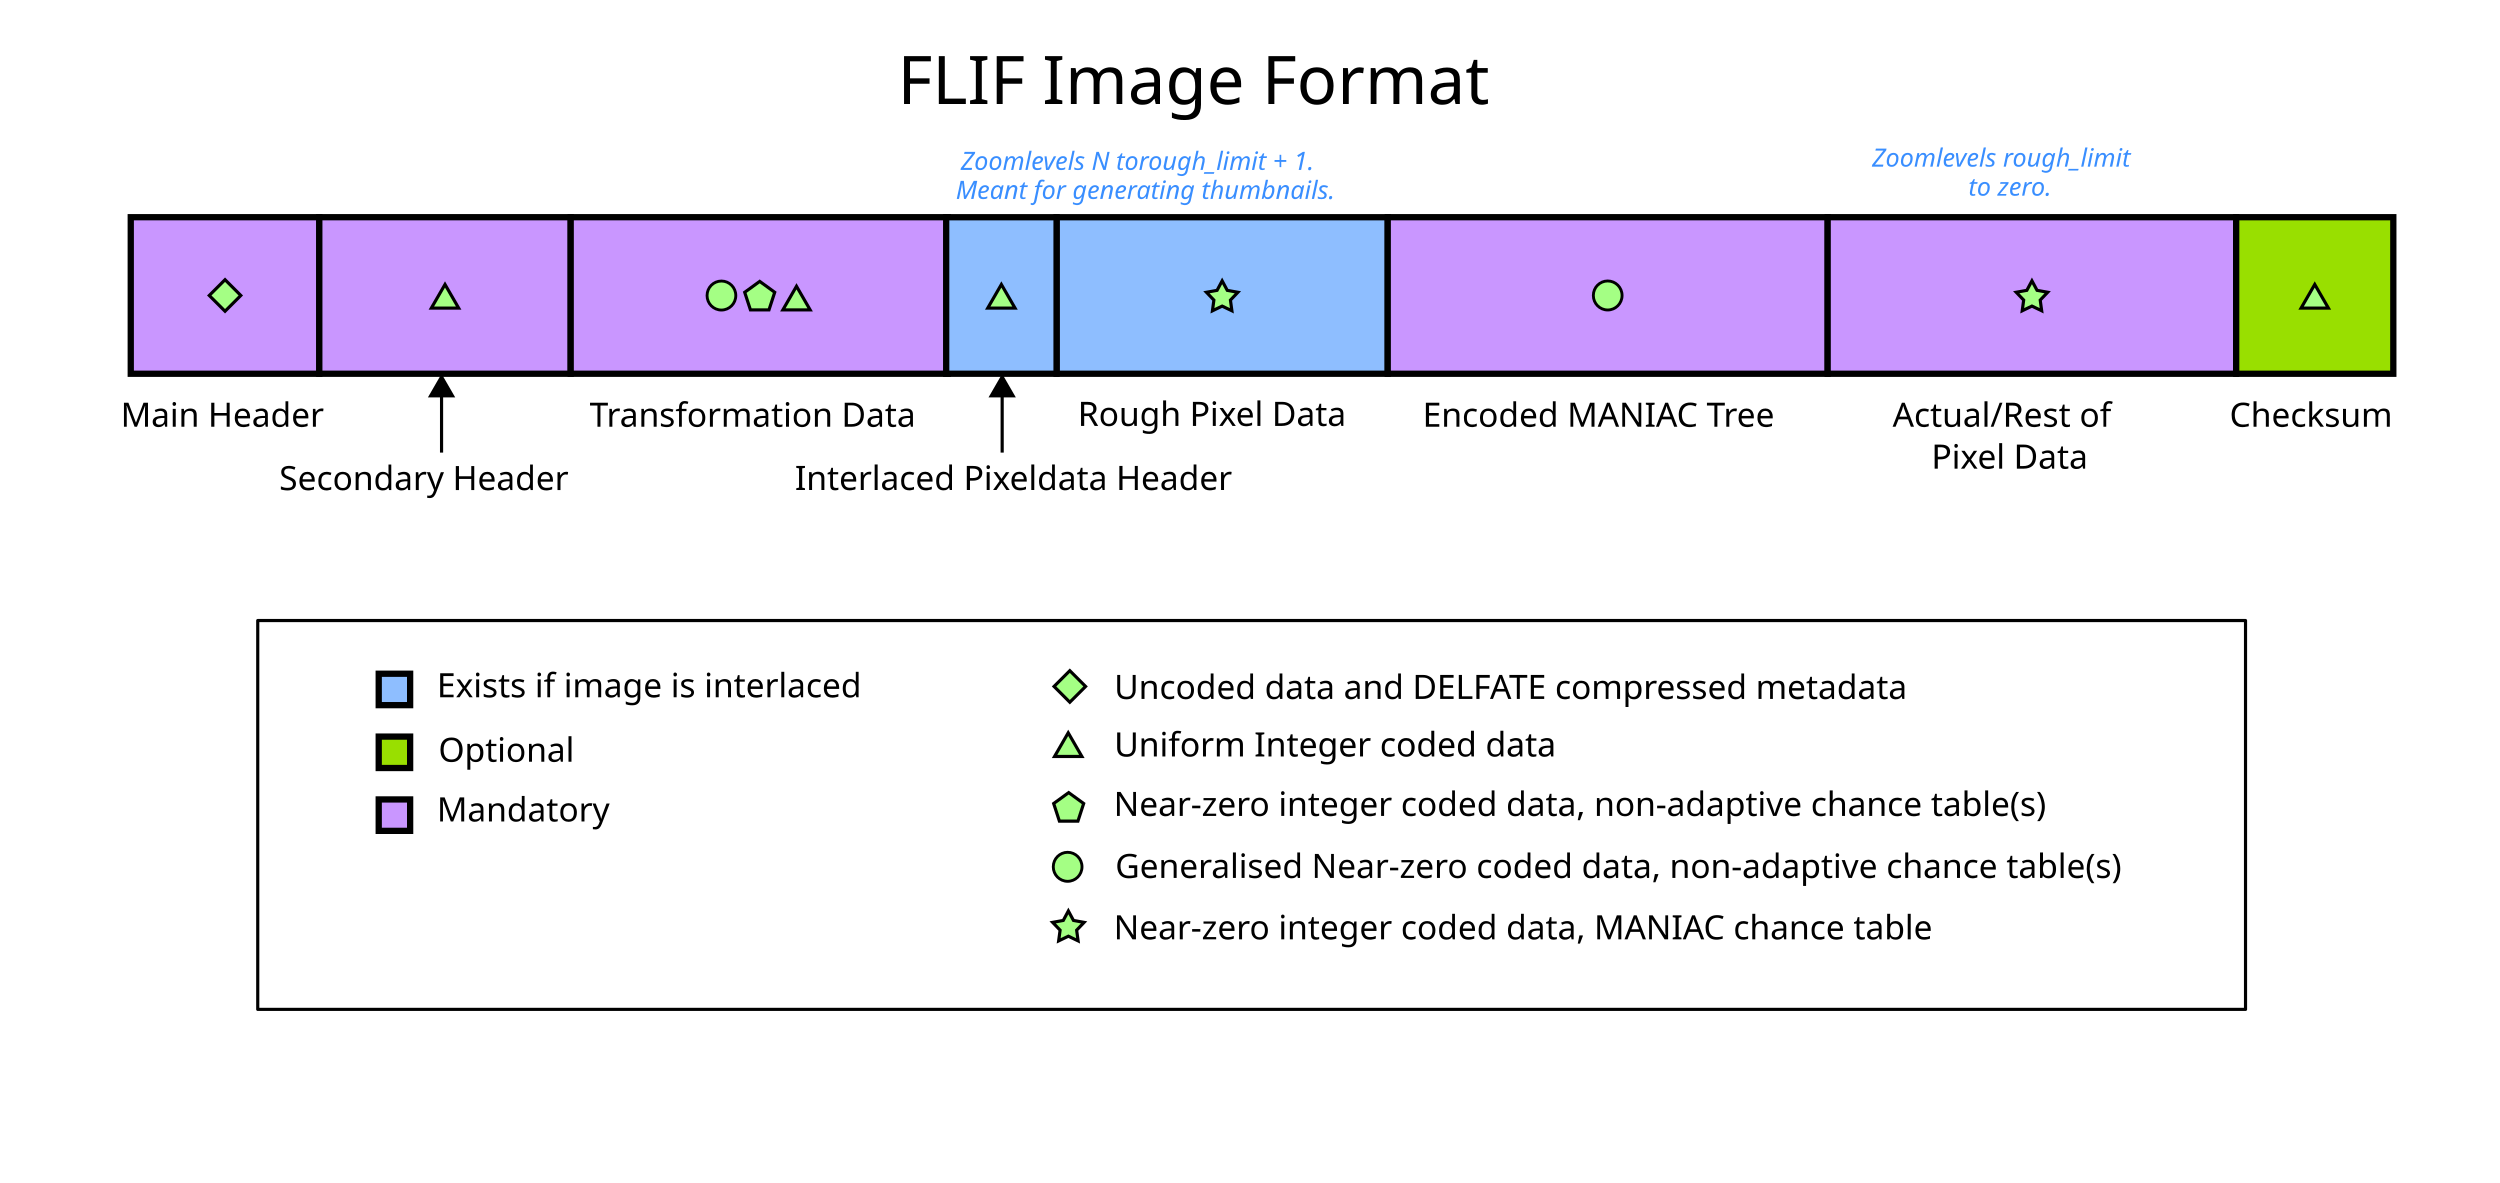
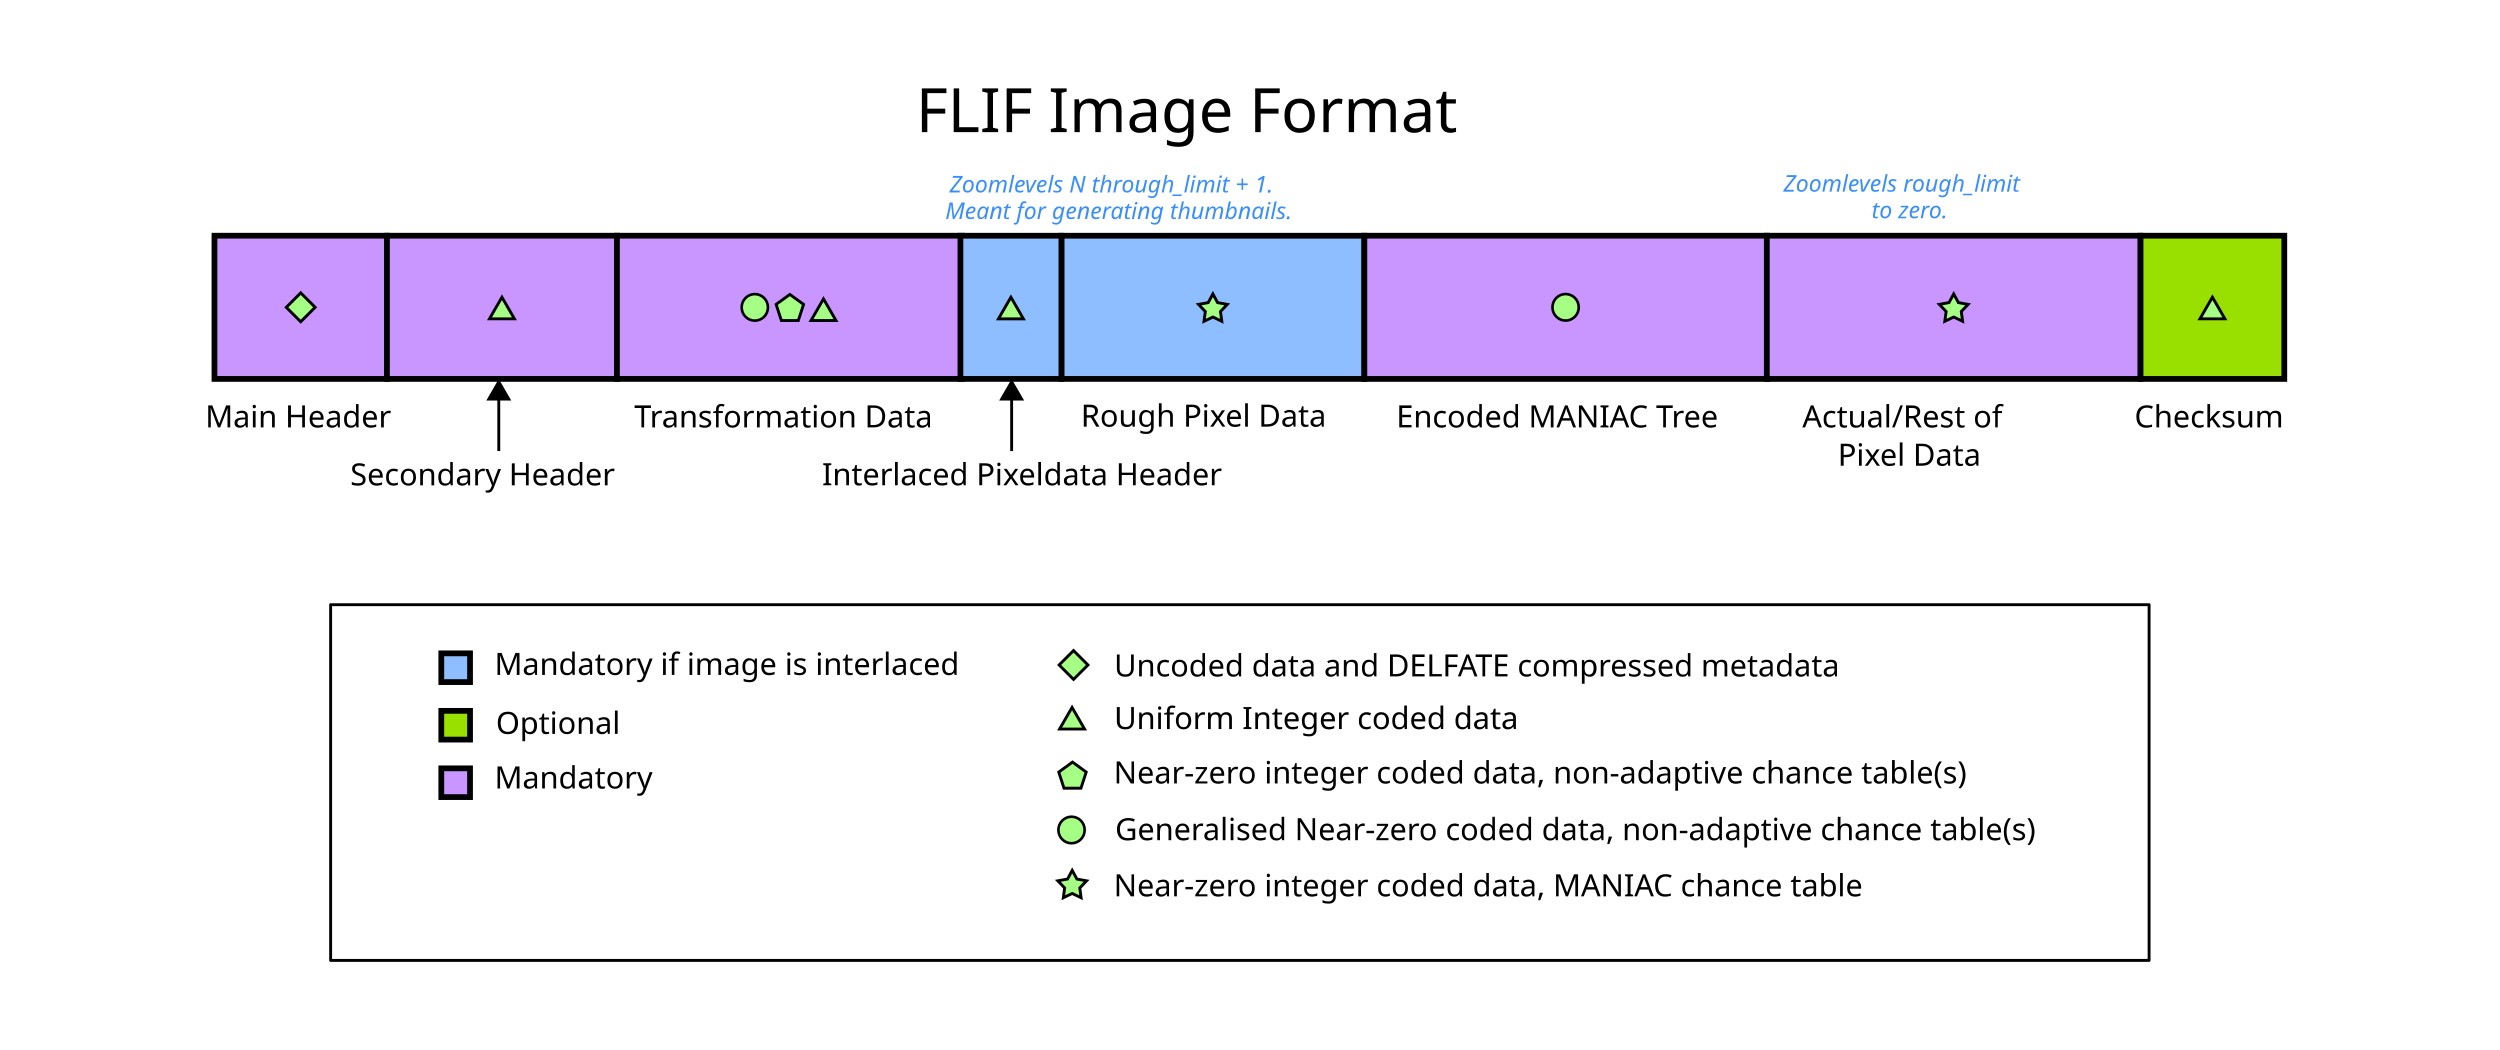
- <svg xmlns="http://www.w3.org/2000/svg" xmlns:xlink="http://www.w3.org/1999/xlink" width="209.725mm" height="99.18mm" viewBox="0 0 209.725 99.18" version="1.1" id="svg8">
+ <svg xmlns="http://www.w3.org/2000/svg" xmlns:xlink="http://www.w3.org/1999/xlink" width="293.509mm" height="123.191mm" viewBox="0 0 528.316 221.744" version="1.1" id="svg8">
  <defs id="defs2">
    <pattern xlink:href="#Strips1_1" id="pattern2413" patternTransform="scale(1.322917,3.3125)" />
    <pattern id="Strips1_1" patternTransform="translate(0,0) scale(10,10)" height="1" width="2" patternUnits="userSpaceOnUse">
      <rect id="rect1691" height="2" width="1" y="-0.5" x="0" style="fill:black;stroke:none" />
    </pattern>
  </defs>
-   <g id="layer1" transform="translate(0,-0.00455551)">
-     <text xml:space="preserve" style="font-style:normal;font-variant:normal;font-weight:normal;font-stretch:normal;font-size:5.624px;line-height:125%;font-family:sans-serif;-inkscape-font-specification:sans-serif;letter-spacing:0px;word-spacing:0px;fill:#000000;fill-opacity:1;stroke:none;stroke-width:0.527px;stroke-linecap:butt;stroke-linejoin:miter;stroke-opacity:1" x="75.292" y="8.73" id="text821">
-       <tspan id="tspan819" x="75.292" y="8.73" style="stroke-width:0.527px">FLIF Image Format</tspan>
-     </text>
-     <text xml:space="preserve" style="font-style:normal;font-variant:normal;font-weight:normal;font-stretch:normal;font-size:2.812px;line-height:125%;font-family:sans-serif;-inkscape-font-specification:sans-serif;letter-spacing:0px;word-spacing:0px;fill:#000000;fill-opacity:1;stroke:none;stroke-width:0.527px;stroke-linecap:butt;stroke-linejoin:miter;stroke-opacity:1" x="10.132" y="35.805" id="text841">
-       <tspan id="tspan839" x="10.132" y="35.805" style="font-size:2.812px;stroke-width:0.527px">Main Header</tspan>
-     </text>
-     <text xml:space="preserve" style="font-style:normal;font-variant:normal;font-weight:normal;font-stretch:normal;font-size:2.812px;line-height:125%;font-family:sans-serif;-inkscape-font-specification:sans-serif;letter-spacing:0px;word-spacing:0px;fill:#000000;fill-opacity:1;stroke:none;stroke-width:0.527px;stroke-linecap:butt;stroke-linejoin:miter;stroke-opacity:1" x="23.422" y="41.114" id="text856">
-       <tspan x="23.422" y="41.114" style="font-size:2.812px;stroke-width:0.527px" id="tspan858">Secondary Header</tspan>
-     </text>
-     <text xml:space="preserve" style="font-style:normal;font-variant:normal;font-weight:normal;font-stretch:normal;font-size:2.812px;line-height:125%;font-family:sans-serif;-inkscape-font-specification:sans-serif;letter-spacing:0px;word-spacing:0px;fill:#000000;fill-opacity:1;stroke:none;stroke-width:0.527px;stroke-linecap:butt;stroke-linejoin:miter;stroke-opacity:1" x="49.464" y="35.805" id="text864">
-       <tspan id="tspan862" x="49.464" y="35.805" style="font-size:2.812px;stroke-width:0.527px">Transformation Data</tspan>
-     </text>
-     <text xml:space="preserve" style="font-style:normal;font-variant:normal;font-weight:normal;font-stretch:normal;font-size:2.812px;line-height:125%;font-family:sans-serif;-inkscape-font-specification:sans-serif;letter-spacing:0px;word-spacing:0px;fill:#000000;fill-opacity:1;stroke:none;stroke-width:0.527px;stroke-linecap:butt;stroke-linejoin:miter;stroke-opacity:1" x="90.422" y="35.736" id="text868">
-       <tspan id="tspan866" x="90.422" y="35.736" style="font-size:2.812px;stroke-width:0.527px">Rough Pixel Data </tspan>
-     </text>
-     <text xml:space="preserve" style="font-style:normal;font-variant:normal;font-weight:normal;font-stretch:normal;font-size:2.812px;line-height:125%;font-family:sans-serif;-inkscape-font-specification:sans-serif;letter-spacing:0px;word-spacing:0px;fill:#000000;fill-opacity:1;stroke:none;stroke-width:0.527px;stroke-linecap:butt;stroke-linejoin:miter;stroke-opacity:1" x="119.352" y="35.805" id="text872">
-       <tspan id="tspan870" x="119.352" y="35.805" style="font-size:2.812px;stroke-width:0.527px">Encoded MANIAC Tree</tspan>
-     </text>
-     <text xml:space="preserve" style="font-style:normal;font-variant:normal;font-weight:normal;font-stretch:normal;font-size:2.812px;line-height:125%;font-family:sans-serif;-inkscape-font-specification:sans-serif;text-align:center;letter-spacing:0px;word-spacing:0px;text-anchor:middle;fill:#000000;fill-opacity:1;stroke:none;stroke-width:0.527px;stroke-linecap:butt;stroke-linejoin:miter;stroke-opacity:1" x="170.42" y="35.805" id="text876">
-       <tspan id="tspan874" x="170.868" y="35.805" style="font-size:2.812px;text-align:center;text-anchor:middle;stroke-width:0.527px">Actual/Rest of </tspan>
-       <tspan x="170.42" y="39.32" style="font-size:2.812px;text-align:center;text-anchor:middle;stroke-width:0.527px" id="tspan1473">Pixel Data</tspan>
-     </text>
-     <text xml:space="preserve" style="font-style:normal;font-variant:normal;font-weight:normal;font-stretch:normal;font-size:2.812px;line-height:125%;font-family:sans-serif;-inkscape-font-specification:sans-serif;letter-spacing:0px;word-spacing:0px;fill:#000000;fill-opacity:1;stroke:none;stroke-width:0.527px;stroke-linecap:butt;stroke-linejoin:miter;stroke-opacity:1" x="187.039" y="35.805" id="text880">
-       <tspan id="tspan878" x="187.039" y="35.805" style="font-size:2.812px;stroke-width:0.527px">Checksum</tspan>
-     </text>
+   <g id="layer1" transform="translate(62.8376,18.00358)">
    <flowRoot xml:space="preserve" id="flowRoot882" style="font-style:normal;font-variant:normal;font-weight:normal;font-stretch:normal;font-size:10.667px;line-height:125%;font-family:sans-serif;-inkscape-font-specification:sans-serif;letter-spacing:0px;word-spacing:0px;fill:#000000;fill-opacity:1;stroke:none;stroke-width:1px;stroke-linecap:butt;stroke-linejoin:miter;stroke-opacity:1">
      <flowRegion id="flowRegion884">
        <rect id="rect886" width="430" height="130" x="190" y="772.52" />
      </flowRegion>
      <flowPara id="flowPara888" />
    </flowRoot>
-     <path style="fill:#c996ff;fill-opacity:1;stroke:#000000;stroke-width:0.527;stroke-linecap:square;stroke-linejoin:miter;stroke-miterlimit:4;stroke-dasharray:none;stroke-dashoffset:0;stroke-opacity:1" d="m 10.969,18.226 h 15.817 v 13.133 H 10.969 Z" id="rect890" />
-     <path style="fill:#c996ff;fill-opacity:1;stroke:#000000;stroke-width:0.527;stroke-linecap:square;stroke-linejoin:miter;stroke-miterlimit:4;stroke-dasharray:none;stroke-dashoffset:0;stroke-opacity:1" d="M 26.786,18.226 H 47.876 V 31.358 H 26.786 Z" id="rect897" />
-     <path style="fill:#c996ff;fill-opacity:1;stroke:#000000;stroke-width:0.527;stroke-linecap:square;stroke-linejoin:miter;stroke-miterlimit:4;stroke-dasharray:none;stroke-dashoffset:0;stroke-opacity:1" d="M 47.876,18.226 H 79.51 V 31.358 H 47.876 Z" id="rect899" />
-     <path style="fill:#8ebeff;fill-opacity:1;stroke:#000000;stroke-width:0.527;stroke-linecap:square;stroke-linejoin:miter;stroke-miterlimit:4;stroke-dasharray:none;stroke-dashoffset:0;stroke-opacity:1" d="M 88.635,18.228 H 116.417 V 31.358 H 88.635 Z" id="rect901" />
-     <path style="fill:#c996ff;fill-opacity:1;stroke:#000000;stroke-width:0.527;stroke-linecap:square;stroke-linejoin:miter;stroke-miterlimit:4;stroke-dasharray:none;stroke-dashoffset:0;stroke-opacity:1" d="m 116.417,18.226 h 36.907 v 13.133 h -36.907 z" id="rect903" />
-     <path style="fill:#c996ff;fill-opacity:1;stroke:#000000;stroke-width:0.527;stroke-linecap:square;stroke-linejoin:miter;stroke-miterlimit:4;stroke-dasharray:none;stroke-dashoffset:0;stroke-opacity:1" d="m 153.323,18.226 h 34.27 v 13.133 h -34.27 z" id="rect905" />
-     <path style="fill:#99df00;fill-opacity:1;stroke:#000000;stroke-width:0.527;stroke-linecap:square;stroke-linejoin:miter;stroke-miterlimit:4;stroke-dasharray:none;stroke-dashoffset:0;stroke-opacity:1" d="m 187.594,18.226 h 13.181 v 13.133 h -13.181 z" id="rect907" />
    <flowRoot xml:space="preserve" id="flowRoot2507" style="font-style:normal;font-variant:normal;font-weight:normal;font-stretch:normal;font-size:10.667px;line-height:125%;font-family:sans-serif;-inkscape-font-specification:sans-serif;letter-spacing:0px;word-spacing:0px;fill:#000000;fill-opacity:1;stroke:none;stroke-width:1px;stroke-linecap:butt;stroke-linejoin:miter;stroke-opacity:1">
      <flowRegion id="flowRegion2509">
        <rect id="rect2511" width="490" height="100" x="280" y="212.52" />
      </flowRegion>
      <flowPara id="flowPara2513" />
    </flowRoot>
-     <path style="fill:#8ebeff;fill-opacity:1;stroke:#000000;stroke-width:0.527;stroke-linecap:square;stroke-linejoin:miter;stroke-miterlimit:4;stroke-dasharray:none;stroke-dashoffset:0;stroke-opacity:1" d="m 79.375,18.228 h 9.26 V 31.358 H 79.375 Z" id="rect2720" />
-     <text xml:space="preserve" style="font-style:normal;font-variant:normal;font-weight:normal;font-stretch:normal;font-size:2.812px;line-height:125%;font-family:sans-serif;-inkscape-font-specification:sans-serif;letter-spacing:0px;word-spacing:0px;fill:#000000;fill-opacity:1;stroke:none;stroke-width:0.527px;stroke-linecap:butt;stroke-linejoin:miter;stroke-opacity:1" x="66.687" y="41.106" id="text868-9">
-       <tspan id="tspan866-3" x="66.687" y="41.106" style="font-size:2.812px;stroke-width:0.527px">Interlaced Pixeldata Header</tspan>
-     </text>
-     <g id="g2773" transform="translate(-0.5953125,-11.64167)">
-       <g id="g2777" transform="translate(-1.322919,-15.875)">
-         <path style="fill:none;fill-rule:evenodd;stroke:#000000;stroke-width:0.265px;stroke-linecap:butt;stroke-linejoin:miter;stroke-opacity:1" d="m 85.99,65.49 -3e-6,-5.292" id="path2759" />
-         <path style="fill:#000000;fill-opacity:1;stroke:none;stroke-width:0.527;stroke-linecap:square;stroke-linejoin:miter;stroke-miterlimit:4;stroke-dasharray:none;stroke-dashoffset:0;stroke-opacity:1" d="m 85.99,58.875 1.146,1.984 h -2.291 z" id="path2763" />
+     <g id="g988" transform="matrix(2.304518,0,0,2.304518,-42.79574,-10.19417)">
+       <g id="g1072">
+         <g id="g7810">
+           <text id="text821" y="8.73" x="75.292" style="font-style:normal;font-variant:normal;font-weight:normal;font-stretch:normal;font-size:5.624px;line-height:125%;font-family:sans-serif;-inkscape-font-specification:sans-serif;letter-spacing:0px;word-spacing:0px;fill:#000000;fill-opacity:1;stroke:none;stroke-width:0.527px;stroke-linecap:butt;stroke-linejoin:miter;stroke-opacity:1" xml:space="preserve">
+             <tspan style="stroke-width:0.527px" y="8.73" x="75.292" id="tspan819">FLIF Image Format</tspan>
+           </text>
+           <text id="text841" y="35.805" x="10.132" style="font-style:normal;font-variant:normal;font-weight:normal;font-stretch:normal;font-size:2.812px;line-height:125%;font-family:sans-serif;-inkscape-font-specification:sans-serif;letter-spacing:0px;word-spacing:0px;fill:#000000;fill-opacity:1;stroke:none;stroke-width:0.527px;stroke-linecap:butt;stroke-linejoin:miter;stroke-opacity:1;image-rendering:auto" xml:space="preserve">
+             <tspan style="font-size:2.812px;stroke-width:0.527px" y="35.805" x="10.132" id="tspan839">Main Header</tspan>
+           </text>
+           <text id="text856" y="41.114" x="23.422" style="font-style:normal;font-variant:normal;font-weight:normal;font-stretch:normal;font-size:2.812px;line-height:125%;font-family:sans-serif;-inkscape-font-specification:sans-serif;letter-spacing:0px;word-spacing:0px;fill:#000000;fill-opacity:1;stroke:none;stroke-width:0.527px;stroke-linecap:butt;stroke-linejoin:miter;stroke-opacity:1" xml:space="preserve">
+             <tspan id="tspan858" style="font-size:2.812px;stroke-width:0.527px" y="41.114" x="23.422">Secondary Header</tspan>
+           </text>
+           <text id="text864" y="35.805" x="49.464" style="font-style:normal;font-variant:normal;font-weight:normal;font-stretch:normal;font-size:2.812px;line-height:125%;font-family:sans-serif;-inkscape-font-specification:sans-serif;letter-spacing:0px;word-spacing:0px;fill:#000000;fill-opacity:1;stroke:none;stroke-width:0.527px;stroke-linecap:butt;stroke-linejoin:miter;stroke-opacity:1" xml:space="preserve">
+             <tspan style="font-size:2.812px;stroke-width:0.527px" y="35.805" x="49.464" id="tspan862">Transformation Data</tspan>
+           </text>
+           <text id="text868" y="35.736" x="90.422" style="font-style:normal;font-variant:normal;font-weight:normal;font-stretch:normal;font-size:2.812px;line-height:125%;font-family:sans-serif;-inkscape-font-specification:sans-serif;letter-spacing:0px;word-spacing:0px;fill:#000000;fill-opacity:1;stroke:none;stroke-width:0.527px;stroke-linecap:butt;stroke-linejoin:miter;stroke-opacity:1" xml:space="preserve">
+             <tspan style="font-size:2.812px;stroke-width:0.527px" y="35.736" x="90.422" id="tspan866">Rough Pixel Data </tspan>
+           </text>
+           <text id="text872" y="35.805" x="119.352" style="font-style:normal;font-variant:normal;font-weight:normal;font-stretch:normal;font-size:2.812px;line-height:125%;font-family:sans-serif;-inkscape-font-specification:sans-serif;letter-spacing:0px;word-spacing:0px;fill:#000000;fill-opacity:1;stroke:none;stroke-width:0.527px;stroke-linecap:butt;stroke-linejoin:miter;stroke-opacity:1" xml:space="preserve">
+             <tspan style="font-size:2.812px;stroke-width:0.527px" y="35.805" x="119.352" id="tspan870">Encoded MANIAC Tree</tspan>
+           </text>
+           <text id="text876" y="35.805" x="170.42" style="font-style:normal;font-variant:normal;font-weight:normal;font-stretch:normal;font-size:2.812px;line-height:125%;font-family:sans-serif;-inkscape-font-specification:sans-serif;text-align:center;letter-spacing:0px;word-spacing:0px;text-anchor:middle;fill:#000000;fill-opacity:1;stroke:none;stroke-width:0.527px;stroke-linecap:butt;stroke-linejoin:miter;stroke-opacity:1" xml:space="preserve">
+             <tspan style="font-size:2.812px;text-align:center;text-anchor:middle;stroke-width:0.527px" y="35.805" x="170.868" id="tspan874">Actual/Rest of </tspan>
+             <tspan id="tspan1473" style="font-size:2.812px;text-align:center;text-anchor:middle;stroke-width:0.527px" y="39.32" x="170.42">Pixel Data</tspan>
+           </text>
+           <text id="text880" y="35.805" x="187.039" style="font-style:normal;font-variant:normal;font-weight:normal;font-stretch:normal;font-size:2.812px;line-height:125%;font-family:sans-serif;-inkscape-font-specification:sans-serif;letter-spacing:0px;word-spacing:0px;fill:#000000;fill-opacity:1;stroke:none;stroke-width:0.527px;stroke-linecap:butt;stroke-linejoin:miter;stroke-opacity:1" xml:space="preserve">
+             <tspan style="font-size:2.812px;stroke-width:0.527px" y="35.805" x="187.039" id="tspan878">Checksum</tspan>
+           </text>
+           <path id="rect890" d="m 10.969,18.226 h 15.817 v 13.133 H 10.969 Z" style="fill:#c996ff;fill-opacity:1;stroke:#000000;stroke-width:0.527;stroke-linecap:square;stroke-linejoin:miter;stroke-miterlimit:4;stroke-dasharray:none;stroke-dashoffset:0;stroke-opacity:1" />
+           <path id="rect897" d="M 26.786,18.226 H 47.876 V 31.358 H 26.786 Z" style="fill:#c996ff;fill-opacity:1;stroke:#000000;stroke-width:0.527;stroke-linecap:square;stroke-linejoin:miter;stroke-miterlimit:4;stroke-dasharray:none;stroke-dashoffset:0;stroke-opacity:1" />
+           <path id="rect899" d="M 47.876,18.226 H 79.51 V 31.358 H 47.876 Z" style="fill:#c996ff;fill-opacity:1;stroke:#000000;stroke-width:0.527;stroke-linecap:square;stroke-linejoin:miter;stroke-miterlimit:4;stroke-dasharray:none;stroke-dashoffset:0;stroke-opacity:1" />
+           <path id="rect901" d="M 88.635,18.228 H 116.417 V 31.358 H 88.635 Z" style="fill:#8ebeff;fill-opacity:1;stroke:#000000;stroke-width:0.527;stroke-linecap:square;stroke-linejoin:miter;stroke-miterlimit:4;stroke-dasharray:none;stroke-dashoffset:0;stroke-opacity:1" />
+           <path id="rect903" d="m 116.417,18.226 h 36.907 v 13.133 h -36.907 z" style="fill:#c996ff;fill-opacity:1;stroke:#000000;stroke-width:0.527;stroke-linecap:square;stroke-linejoin:miter;stroke-miterlimit:4;stroke-dasharray:none;stroke-dashoffset:0;stroke-opacity:1" />
+           <path id="rect905" d="m 153.323,18.226 h 34.27 v 13.133 h -34.27 z" style="fill:#c996ff;fill-opacity:1;stroke:#000000;stroke-width:0.527;stroke-linecap:square;stroke-linejoin:miter;stroke-miterlimit:4;stroke-dasharray:none;stroke-dashoffset:0;stroke-opacity:1" />
+           <path id="rect907" d="m 187.594,18.226 h 13.181 v 13.133 h -13.181 z" style="fill:#99df00;fill-opacity:1;stroke:#000000;stroke-width:0.527;stroke-linecap:square;stroke-linejoin:miter;stroke-miterlimit:4;stroke-dasharray:none;stroke-dashoffset:0;stroke-opacity:1" />
+           <path id="rect2720" d="m 79.375,18.228 h 9.26 V 31.358 H 79.375 Z" style="fill:#8ebeff;fill-opacity:1;stroke:#000000;stroke-width:0.527;stroke-linecap:square;stroke-linejoin:miter;stroke-miterlimit:4;stroke-dasharray:none;stroke-dashoffset:0;stroke-opacity:1" />
+           <text id="text868-9" y="41.106" x="66.687" style="font-style:normal;font-variant:normal;font-weight:normal;font-stretch:normal;font-size:2.812px;line-height:125%;font-family:sans-serif;-inkscape-font-specification:sans-serif;letter-spacing:0px;word-spacing:0px;fill:#000000;fill-opacity:1;stroke:none;stroke-width:0.527px;stroke-linecap:butt;stroke-linejoin:miter;stroke-opacity:1" xml:space="preserve">
+             <tspan style="font-size:2.812px;stroke-width:0.527px" y="41.106" x="66.687" id="tspan866-3">Interlaced Pixeldata Header</tspan>
+           </text>
+           <g transform="translate(-0.5953125,-11.64167)" id="g2773">
+             <g transform="translate(-1.322919,-15.875)" id="g2777">
+               <path id="path2759" d="m 85.99,65.49 -3e-6,-5.292" style="fill:none;fill-rule:evenodd;stroke:#000000;stroke-width:0.265px;stroke-linecap:butt;stroke-linejoin:miter;stroke-opacity:1" />
+               <path id="path2763" d="m 85.99,58.875 1.146,1.984 h -2.291 z" style="fill:#000000;fill-opacity:1;stroke:none;stroke-width:0.527;stroke-linecap:square;stroke-linejoin:miter;stroke-miterlimit:4;stroke-dasharray:none;stroke-dashoffset:0;stroke-opacity:1" />
+             </g>
+           </g>
+           <g id="g2773-6" transform="translate(-47.625,-11.64167)">
+             <g transform="translate(-1.322919,-15.875)" id="g2777-0">
+               <path id="path2759-6" d="m 85.99,65.49 -3e-6,-5.292" style="fill:none;fill-rule:evenodd;stroke:#000000;stroke-width:0.265px;stroke-linecap:butt;stroke-linejoin:miter;stroke-opacity:1" />
+               <path id="path2763-2" d="m 85.99,58.875 1.146,1.984 h -2.291 z" style="fill:#000000;fill-opacity:1;stroke:none;stroke-width:0.527;stroke-linecap:square;stroke-linejoin:miter;stroke-miterlimit:4;stroke-dasharray:none;stroke-dashoffset:0;stroke-opacity:1" />
+             </g>
+           </g>
+           <path d="m 18.878,26.115 -1.323,-1.323 1.323,-1.323 1.323,1.323 z" id="path2419-6" style="fill:#a4ff84;fill-opacity:1;stroke:#000000;stroke-width:0.265;stroke-linecap:square;stroke-linejoin:miter;stroke-miterlimit:4;stroke-dasharray:none;stroke-dashoffset:0;stroke-opacity:1" />
+           <path d="m 37.331,23.866 1.146,1.984 -2.291,0 z" id="path2415-1" style="fill:#a4ff84;fill-opacity:1;stroke:#000000;stroke-width:0.265;stroke-linecap:square;stroke-linejoin:miter;stroke-miterlimit:4;stroke-dasharray:none;stroke-dashoffset:0;stroke-opacity:1" />
+           <path d="m 84.005,23.867 1.146,1.984 -2.291,0 z" id="path2415-9" style="fill:#a4ff84;fill-opacity:1;stroke:#000000;stroke-width:0.265;stroke-linecap:square;stroke-linejoin:miter;stroke-miterlimit:4;stroke-dasharray:none;stroke-dashoffset:0;stroke-opacity:1" />
+           <path d="m 102.526,23.564 0.429,0.798 0.892,0.162 -0.626,0.655 0.122,0.898 -0.816,-0.393 -0.816,0.393 0.122,-0.898 -0.626,-0.655 0.892,-0.162 z" id="path2427-0" style="fill:#a4ff84;fill-opacity:1;stroke:#000000;stroke-width:0.265;stroke-linecap:square;stroke-linejoin:miter;stroke-miterlimit:4;stroke-dasharray:none;stroke-dashoffset:0;stroke-opacity:1" />
+           <path d="m 170.459,23.562 0.429,0.798 0.892,0.162 -0.626,0.655 0.122,0.898 -0.816,-0.393 -0.816,0.393 0.122,-0.898 -0.626,-0.655 0.892,-0.162 z" id="path2427-2" style="fill:#a4ff84;fill-opacity:1;stroke:#000000;stroke-width:0.265;stroke-linecap:square;stroke-linejoin:miter;stroke-miterlimit:4;stroke-dasharray:none;stroke-dashoffset:0;stroke-opacity:1" />
+           <path d="m 194.184,23.866 1.146,1.984 -2.291,0 z" id="path2415-3" style="fill:#a4ff84;fill-opacity:1;stroke:#000000;stroke-width:0.265;stroke-linecap:square;stroke-linejoin:miter;stroke-miterlimit:4;stroke-dasharray:none;stroke-dashoffset:0;stroke-opacity:1" />
+           <ellipse ry="1.217" rx="1.205" cy="24.792" cx="134.87" id="path2487-7" style="fill:#a4ff84;fill-opacity:1;stroke:#000000;stroke-width:0.242;stroke-linecap:square;stroke-linejoin:miter;stroke-miterlimit:4;stroke-dasharray:none;stroke-dashoffset:0;stroke-opacity:1" />
+           <g id="g1439">
+             <g id="g1471">
+               <g transform="translate(-5.226004)" id="g1060">
+                 <g id="g1015" transform="translate(1.081564,0.180258)">
+                   <rect y="56.344" x="35.915" height="2.636" width="2.636" id="rect909" style="fill:#8ebeff;fill-opacity:1;stroke:#000000;stroke-width:0.527;stroke-linecap:square;stroke-linejoin:miter;stroke-miterlimit:4;stroke-dasharray:none;stroke-dashoffset:0;stroke-opacity:1" />
+                   <rect y="61.617" x="35.915" height="2.636" width="2.636" id="rect911" style="fill:#99df00;fill-opacity:1;stroke:#000000;stroke-width:0.527;stroke-linecap:square;stroke-linejoin:miter;stroke-miterlimit:4;stroke-dasharray:none;stroke-dashoffset:0;stroke-opacity:1" />
+                   <rect y="66.889" x="35.915" height="2.636" width="2.636" id="rect913" style="fill:#c996ff;fill-opacity:1;stroke:#000000;stroke-width:0.527;stroke-linecap:square;stroke-linejoin:miter;stroke-miterlimit:4;stroke-dasharray:none;stroke-dashoffset:0;stroke-opacity:1" />
+                   <text id="text917" y="58.321" x="40.805" style="font-style:normal;font-variant:normal;font-weight:normal;font-stretch:normal;font-size:5.624px;line-height:125%;font-family:sans-serif;-inkscape-font-specification:sans-serif;letter-spacing:0px;word-spacing:0px;fill:#000000;fill-opacity:1;stroke:none;stroke-width:0.527px;stroke-linecap:butt;stroke-linejoin:miter;stroke-opacity:1" xml:space="preserve">
+                     <tspan style="font-size:2.812px;stroke-width:0.527px" y="58.321" x="40.805" id="tspan915">Mandatory if image is interlaced</tspan>
+                   </text>
+                   <text id="text917-3" y="63.726" x="40.923" style="font-style:normal;font-variant:normal;font-weight:normal;font-stretch:normal;font-size:5.624px;line-height:125%;font-family:sans-serif;-inkscape-font-specification:sans-serif;letter-spacing:0px;word-spacing:0px;fill:#000000;fill-opacity:1;stroke:none;stroke-width:0.527px;stroke-linecap:butt;stroke-linejoin:miter;stroke-opacity:1" xml:space="preserve">
+                     <tspan style="font-size:2.812px;stroke-width:0.527px" y="63.726" x="40.923" id="tspan915-6">Optional</tspan>
+                   </text>
+                   <text id="text939" y="68.734" x="40.805" style="font-style:normal;font-variant:normal;font-weight:normal;font-stretch:normal;font-size:5.624px;line-height:125%;font-family:sans-serif;-inkscape-font-specification:sans-serif;letter-spacing:0px;word-spacing:0px;fill:#000000;fill-opacity:1;stroke:none;stroke-width:0.527px;stroke-linecap:butt;stroke-linejoin:miter;stroke-opacity:1" xml:space="preserve">
+                     <tspan style="font-size:2.812px;stroke-width:0.527px" y="68.734" x="40.805" id="tspan937">Mandatory</tspan>
+                   </text>
+                 </g>
+                 <g id="g1032">
+                   <path d="m 94.973,58.914 -1.323,-1.323 1.323,-1.323 1.323,1.323 z" id="path2419" style="fill:#a4ff84;fill-opacity:1;stroke:#000000;stroke-width:0.265;stroke-linecap:square;stroke-linejoin:miter;stroke-miterlimit:4;stroke-dasharray:none;stroke-dashoffset:0;stroke-opacity:1" />
+                   <text id="text917-3-5" y="58.639" x="98.698" style="font-style:normal;font-variant:normal;font-weight:normal;font-stretch:normal;font-size:5.624px;line-height:125%;font-family:sans-serif;-inkscape-font-specification:sans-serif;letter-spacing:0px;word-spacing:0px;fill:#000000;fill-opacity:1;stroke:none;stroke-width:0.527px;stroke-linecap:butt;stroke-linejoin:miter;stroke-opacity:1" xml:space="preserve">
+                     <tspan style="font-size:2.812px;stroke-width:0.527px" y="58.639" x="98.698" id="tspan915-6-6">Uncoded data and DELFATE compressed metadata</tspan>
+                   </text>
+                   <path d="m 94.838,61.48 1.146,1.984 -2.291,0 z" id="path2415" style="fill:#a4ff84;fill-opacity:1;stroke:#000000;stroke-width:0.265;stroke-linecap:square;stroke-linejoin:miter;stroke-miterlimit:4;stroke-dasharray:none;stroke-dashoffset:0;stroke-opacity:1" />
+                   <text id="text2469" y="63.466" x="98.697" style="font-style:normal;font-variant:normal;font-weight:normal;font-stretch:normal;font-size:2.822px;line-height:125%;font-family:sans-serif;-inkscape-font-specification:sans-serif;letter-spacing:0px;word-spacing:0px;fill:#000000;fill-opacity:1;stroke:none;stroke-width:0.265px;stroke-linecap:butt;stroke-linejoin:miter;stroke-opacity:1" xml:space="preserve">
+                     <tspan style="stroke-width:0.265px" y="63.466" x="98.697" id="tspan2467">Uniform Integer coded data</tspan>
+                   </text>
+                   <path d="m 94.877,66.497 1.258,0.914 -0.481,1.479 -1.555,0 -0.481,-1.479 z" id="path2437" style="fill:#a4ff84;fill-opacity:1;stroke:#000000;stroke-width:0.265;stroke-linecap:square;stroke-linejoin:miter;stroke-miterlimit:4;stroke-dasharray:none;stroke-dashoffset:0;stroke-opacity:1" />
+                   <text id="text917-3-2" y="68.454" x="98.666" style="font-style:normal;font-variant:normal;font-weight:normal;font-stretch:normal;font-size:5.624px;line-height:125%;font-family:sans-serif;-inkscape-font-specification:sans-serif;letter-spacing:0px;word-spacing:0px;fill:#000000;fill-opacity:1;stroke:none;stroke-width:0.527px;stroke-linecap:butt;stroke-linejoin:miter;stroke-opacity:1" xml:space="preserve">
+                     <tspan style="font-size:2.812px;stroke-width:0.527px" y="68.454" x="98.666" id="tspan915-6-9">Near-zero integer coded data, non-adaptive chance table(s)</tspan>
+                   </text>
+                   <path d="m 94.851,76.422 0.429,0.798 0.892,0.162 -0.626,0.655 0.122,0.898 -0.816,-0.393 -0.816,0.393 0.122,-0.898 -0.626,-0.655 0.892,-0.162 z" id="path2427" style="fill:#a4ff84;fill-opacity:1;stroke:#000000;stroke-width:0.265;stroke-linecap:square;stroke-linejoin:miter;stroke-miterlimit:4;stroke-dasharray:none;stroke-dashoffset:0;stroke-opacity:1" />
+                   <text id="text917-3-1" y="78.802" x="98.666" style="font-style:normal;font-variant:normal;font-weight:normal;font-stretch:normal;font-size:5.624px;line-height:125%;font-family:sans-serif;-inkscape-font-specification:sans-serif;letter-spacing:0px;word-spacing:0px;fill:#000000;fill-opacity:1;stroke:none;stroke-width:0.527px;stroke-linecap:butt;stroke-linejoin:miter;stroke-opacity:1" xml:space="preserve">
+                     <tspan style="font-size:2.812px;stroke-width:0.527px" y="78.802" x="98.666" id="tspan915-6-2">Near-zero integer coded data, MANIAC chance table</tspan>
+                   </text>
+                   <ellipse ry="1.217" rx="1.205" cy="72.721" cx="94.79" id="path2487" style="fill:#a4ff84;fill-opacity:1;stroke:#000000;stroke-width:0.242;stroke-linecap:square;stroke-linejoin:miter;stroke-miterlimit:4;stroke-dasharray:none;stroke-dashoffset:0;stroke-opacity:1" />
+                   <text id="text917-3-5-7" y="73.66" x="98.784" style="font-style:normal;font-variant:normal;font-weight:normal;font-stretch:normal;font-size:5.624px;line-height:125%;font-family:sans-serif;-inkscape-font-specification:sans-serif;letter-spacing:0px;word-spacing:0px;fill:#000000;fill-opacity:1;stroke:none;stroke-width:0.527px;stroke-linecap:butt;stroke-linejoin:miter;stroke-opacity:1" xml:space="preserve">
+                     <tspan style="font-size:2.812px;stroke-width:0.527px" y="73.66" x="98.784" id="tspan915-6-6-0">Generalised Near-zero coded data, non-adaptive chance table(s)</tspan>
+                   </text>
+                 </g>
+               </g>
+               <rect y="52.061" x="21.622" height="32.621" width="166.755" id="rect902" style="fill:none;fill-opacity:0.143;stroke:#000000;stroke-width:0.265;stroke-linecap:square;stroke-linejoin:round;stroke-miterlimit:4;stroke-dasharray:none;stroke-dashoffset:0;stroke-opacity:1" />
+             </g>
+           </g>
+           <g transform="translate(1.562573,0.0507135)" id="g1409">
+             <path style="fill:#a4ff84;fill-opacity:1;stroke:#000000;stroke-width:0.265;stroke-linecap:square;stroke-linejoin:miter;stroke-miterlimit:4;stroke-dasharray:none;stroke-dashoffset:0;stroke-opacity:1" id="path2415-8" d="m 65.255,23.969 1.146,1.984 -2.291,0 z" />
+             <path style="fill:#a4ff84;fill-opacity:1;stroke:#000000;stroke-width:0.265;stroke-linecap:square;stroke-linejoin:miter;stroke-miterlimit:4;stroke-dasharray:none;stroke-dashoffset:0;stroke-opacity:1" id="path2437-7" d="m 62.17,23.56 1.258,0.914 -0.481,1.479 -1.555,0 -0.481,-1.479 z" />
+             <ellipse style="fill:#a4ff84;fill-opacity:1;stroke:#000000;stroke-width:0.242;stroke-linecap:square;stroke-linejoin:miter;stroke-miterlimit:4;stroke-dasharray:none;stroke-dashoffset:0;stroke-opacity:1" id="path2487-3" cx="58.958" cy="24.747" rx="1.205" ry="1.217" />
+           </g>
+           <text id="text1477" y="14.254" x="97.92" style="font-style:normal;font-variant:normal;font-weight:normal;font-stretch:normal;font-size:2.822px;line-height:2.117px;font-family:'Eden Mills';-inkscape-font-specification:'Eden Mills';letter-spacing:0px;word-spacing:0px;fill:#8ebeff;fill-opacity:1;stroke:none;stroke-width:0.265px;stroke-linecap:butt;stroke-linejoin:miter;stroke-opacity:1" xml:space="preserve">
+             <tspan id="tspan1487" style="font-style:italic;font-variant:normal;font-weight:normal;font-stretch:normal;font-size:2.117px;line-height:2.117px;font-family:sans-serif;-inkscape-font-specification:'sans-serif Italic';text-align:center;text-anchor:middle;fill:#398eff;fill-opacity:1;stroke-width:0.265px" y="14.254" x="98.257">Zoomlevels N through_limit + 1. </tspan>
+             <tspan id="tspan1516" style="font-style:italic;font-variant:normal;font-weight:normal;font-stretch:normal;font-size:2.117px;line-height:2.117px;font-family:sans-serif;-inkscape-font-specification:'sans-serif Italic';text-align:center;text-anchor:middle;fill:#398eff;fill-opacity:1;stroke-width:0.265px" y="16.692" x="97.92">Meant for generating thumbnails.</tspan>
+           </text>
+           <text id="text1477-6" y="14.185" x="170.45" style="font-style:normal;font-variant:normal;font-weight:normal;font-stretch:normal;font-size:2.822px;line-height:2.117px;font-family:'Eden Mills';-inkscape-font-specification:'Eden Mills';letter-spacing:0px;word-spacing:0px;fill:#8ebeff;fill-opacity:1;stroke:none;stroke-width:0.527;stroke-linecap:butt;stroke-linejoin:miter;stroke-miterlimit:4;stroke-dasharray:none;stroke-opacity:1" xml:space="preserve">
+             <tspan id="tspan1487-5" style="font-style:italic;font-variant:normal;font-weight:normal;font-stretch:normal;font-size:2.117px;line-height:2.117px;font-family:sans-serif;-inkscape-font-specification:'sans-serif Italic';text-align:center;text-anchor:middle;fill:#398eff;fill-opacity:1;stroke-width:0.527;stroke-miterlimit:4;stroke-dasharray:none" y="14.185" x="170.45">Zoomlevels rough_limit</tspan>
+             <tspan id="tspan1512" style="font-style:italic;font-variant:normal;font-weight:normal;font-stretch:normal;font-size:2.117px;line-height:2.117px;font-family:sans-serif;-inkscape-font-specification:'sans-serif Italic';text-align:center;text-anchor:middle;fill:#398eff;fill-opacity:1;stroke-width:0.527;stroke-miterlimit:4;stroke-dasharray:none" y="16.623" x="170.45">to zero.</tspan>
+           </text>
+         </g>
      </g>
    </g>
-     <g transform="translate(-47.625,-11.64167)" id="g2773-6">
-       <g id="g2777-0" transform="translate(-1.322919,-15.875)">
-         <path style="fill:none;fill-rule:evenodd;stroke:#000000;stroke-width:0.265px;stroke-linecap:butt;stroke-linejoin:miter;stroke-opacity:1" d="m 85.99,65.49 -3e-6,-5.292" id="path2759-6" />
-         <path style="fill:#000000;fill-opacity:1;stroke:none;stroke-width:0.527;stroke-linecap:square;stroke-linejoin:miter;stroke-miterlimit:4;stroke-dasharray:none;stroke-dashoffset:0;stroke-opacity:1" d="m 85.99,58.875 1.146,1.984 h -2.291 z" id="path2763-2" />
-       </g>
-     </g>
-     <path style="fill:#a4ff84;fill-opacity:1;stroke:#000000;stroke-width:0.265;stroke-linecap:square;stroke-linejoin:miter;stroke-miterlimit:4;stroke-dasharray:none;stroke-dashoffset:0;stroke-opacity:1" id="path2419-6" d="m 18.878,26.115 -1.323,-1.323 1.323,-1.323 1.323,1.323 z" />
-     <path style="fill:#a4ff84;fill-opacity:1;stroke:#000000;stroke-width:0.265;stroke-linecap:square;stroke-linejoin:miter;stroke-miterlimit:4;stroke-dasharray:none;stroke-dashoffset:0;stroke-opacity:1" id="path2415-1" d="m 37.331,23.866 1.146,1.984 -2.291,0 z" />
-     <path style="fill:#a4ff84;fill-opacity:1;stroke:#000000;stroke-width:0.265;stroke-linecap:square;stroke-linejoin:miter;stroke-miterlimit:4;stroke-dasharray:none;stroke-dashoffset:0;stroke-opacity:1" id="path2415-9" d="m 84.005,23.867 1.146,1.984 -2.291,0 z" />
-     <path style="fill:#a4ff84;fill-opacity:1;stroke:#000000;stroke-width:0.265;stroke-linecap:square;stroke-linejoin:miter;stroke-miterlimit:4;stroke-dasharray:none;stroke-dashoffset:0;stroke-opacity:1" id="path2427-0" d="m 102.526,23.564 0.429,0.798 0.892,0.162 -0.626,0.655 0.122,0.898 -0.816,-0.393 -0.816,0.393 0.122,-0.898 -0.626,-0.655 0.892,-0.162 z" />
-     <path style="fill:#a4ff84;fill-opacity:1;stroke:#000000;stroke-width:0.265;stroke-linecap:square;stroke-linejoin:miter;stroke-miterlimit:4;stroke-dasharray:none;stroke-dashoffset:0;stroke-opacity:1" id="path2427-2" d="m 170.459,23.562 0.429,0.798 0.892,0.162 -0.626,0.655 0.122,0.898 -0.816,-0.393 -0.816,0.393 0.122,-0.898 -0.626,-0.655 0.892,-0.162 z" />
-     <path style="fill:#a4ff84;fill-opacity:1;stroke:#000000;stroke-width:0.265;stroke-linecap:square;stroke-linejoin:miter;stroke-miterlimit:4;stroke-dasharray:none;stroke-dashoffset:0;stroke-opacity:1" id="path2415-3" d="m 194.184,23.866 1.146,1.984 -2.291,0 z" />
-     <ellipse style="fill:#a4ff84;fill-opacity:1;stroke:#000000;stroke-width:0.242;stroke-linecap:square;stroke-linejoin:miter;stroke-miterlimit:4;stroke-dasharray:none;stroke-dashoffset:0;stroke-opacity:1" id="path2487-7" cx="134.87" cy="24.792" rx="1.205" ry="1.217" />
-     <g id="g1439">
-       <g id="g1471">
-         <g id="g1060" transform="translate(-5.226004)">
-           <g transform="translate(1.081564,0.180258)" id="g1015">
-             <rect style="fill:#8ebeff;fill-opacity:1;stroke:#000000;stroke-width:0.527;stroke-linecap:square;stroke-linejoin:miter;stroke-miterlimit:4;stroke-dasharray:none;stroke-dashoffset:0;stroke-opacity:1" id="rect909" width="2.636" height="2.636" x="35.915" y="56.344" />
-             <rect style="fill:#99df00;fill-opacity:1;stroke:#000000;stroke-width:0.527;stroke-linecap:square;stroke-linejoin:miter;stroke-miterlimit:4;stroke-dasharray:none;stroke-dashoffset:0;stroke-opacity:1" id="rect911" width="2.636" height="2.636" x="35.915" y="61.617" />
-             <rect style="fill:#c996ff;fill-opacity:1;stroke:#000000;stroke-width:0.527;stroke-linecap:square;stroke-linejoin:miter;stroke-miterlimit:4;stroke-dasharray:none;stroke-dashoffset:0;stroke-opacity:1" id="rect913" width="2.636" height="2.636" x="35.915" y="66.889" />
-             <text xml:space="preserve" style="font-style:normal;font-variant:normal;font-weight:normal;font-stretch:normal;font-size:5.624px;line-height:125%;font-family:sans-serif;-inkscape-font-specification:sans-serif;letter-spacing:0px;word-spacing:0px;fill:#000000;fill-opacity:1;stroke:none;stroke-width:0.527px;stroke-linecap:butt;stroke-linejoin:miter;stroke-opacity:1" x="40.805" y="58.321" id="text917">
-               <tspan id="tspan915" x="40.805" y="58.321" style="font-size:2.812px;stroke-width:0.527px">Exists if image is interlaced</tspan>
-             </text>
-             <text xml:space="preserve" style="font-style:normal;font-variant:normal;font-weight:normal;font-stretch:normal;font-size:5.624px;line-height:125%;font-family:sans-serif;-inkscape-font-specification:sans-serif;letter-spacing:0px;word-spacing:0px;fill:#000000;fill-opacity:1;stroke:none;stroke-width:0.527px;stroke-linecap:butt;stroke-linejoin:miter;stroke-opacity:1" x="40.923" y="63.726" id="text917-3">
-               <tspan id="tspan915-6" x="40.923" y="63.726" style="font-size:2.812px;stroke-width:0.527px">Optional</tspan>
-             </text>
-             <text xml:space="preserve" style="font-style:normal;font-variant:normal;font-weight:normal;font-stretch:normal;font-size:5.624px;line-height:125%;font-family:sans-serif;-inkscape-font-specification:sans-serif;letter-spacing:0px;word-spacing:0px;fill:#000000;fill-opacity:1;stroke:none;stroke-width:0.527px;stroke-linecap:butt;stroke-linejoin:miter;stroke-opacity:1" x="40.805" y="68.734" id="text939">
-               <tspan id="tspan937" x="40.805" y="68.734" style="font-size:2.812px;stroke-width:0.527px">Mandatory</tspan>
-             </text>
-           </g>
-           <g id="g1032">
-             <path style="fill:#a4ff84;fill-opacity:1;stroke:#000000;stroke-width:0.265;stroke-linecap:square;stroke-linejoin:miter;stroke-miterlimit:4;stroke-dasharray:none;stroke-dashoffset:0;stroke-opacity:1" id="path2419" d="m 94.973,58.914 -1.323,-1.323 1.323,-1.323 1.323,1.323 z" />
-             <text xml:space="preserve" style="font-style:normal;font-variant:normal;font-weight:normal;font-stretch:normal;font-size:5.624px;line-height:125%;font-family:sans-serif;-inkscape-font-specification:sans-serif;letter-spacing:0px;word-spacing:0px;fill:#000000;fill-opacity:1;stroke:none;stroke-width:0.527px;stroke-linecap:butt;stroke-linejoin:miter;stroke-opacity:1" x="98.698" y="58.639" id="text917-3-5">
-               <tspan id="tspan915-6-6" x="98.698" y="58.639" style="font-size:2.812px;stroke-width:0.527px">Uncoded data and DELFATE compressed metadata</tspan>
-             </text>
-             <path style="fill:#a4ff84;fill-opacity:1;stroke:#000000;stroke-width:0.265;stroke-linecap:square;stroke-linejoin:miter;stroke-miterlimit:4;stroke-dasharray:none;stroke-dashoffset:0;stroke-opacity:1" id="path2415" d="m 94.838,61.48 1.146,1.984 -2.291,0 z" />
-             <text xml:space="preserve" style="font-style:normal;font-variant:normal;font-weight:normal;font-stretch:normal;font-size:2.822px;line-height:125%;font-family:sans-serif;-inkscape-font-specification:sans-serif;letter-spacing:0px;word-spacing:0px;fill:#000000;fill-opacity:1;stroke:none;stroke-width:0.265px;stroke-linecap:butt;stroke-linejoin:miter;stroke-opacity:1" x="98.697" y="63.466" id="text2469">
-               <tspan id="tspan2467" x="98.697" y="63.466" style="stroke-width:0.265px">Uniform Integer coded data</tspan>
-             </text>
-             <path style="fill:#a4ff84;fill-opacity:1;stroke:#000000;stroke-width:0.265;stroke-linecap:square;stroke-linejoin:miter;stroke-miterlimit:4;stroke-dasharray:none;stroke-dashoffset:0;stroke-opacity:1" id="path2437" d="m 94.877,66.497 1.258,0.914 -0.481,1.479 -1.555,0 -0.481,-1.479 z" />
-             <text xml:space="preserve" style="font-style:normal;font-variant:normal;font-weight:normal;font-stretch:normal;font-size:5.624px;line-height:125%;font-family:sans-serif;-inkscape-font-specification:sans-serif;letter-spacing:0px;word-spacing:0px;fill:#000000;fill-opacity:1;stroke:none;stroke-width:0.527px;stroke-linecap:butt;stroke-linejoin:miter;stroke-opacity:1" x="98.666" y="68.454" id="text917-3-2">
-               <tspan id="tspan915-6-9" x="98.666" y="68.454" style="font-size:2.812px;stroke-width:0.527px">Near-zero integer coded data, non-adaptive chance table(s)</tspan>
-             </text>
-             <path style="fill:#a4ff84;fill-opacity:1;stroke:#000000;stroke-width:0.265;stroke-linecap:square;stroke-linejoin:miter;stroke-miterlimit:4;stroke-dasharray:none;stroke-dashoffset:0;stroke-opacity:1" id="path2427" d="m 94.851,76.422 0.429,0.798 0.892,0.162 -0.626,0.655 0.122,0.898 -0.816,-0.393 -0.816,0.393 0.122,-0.898 -0.626,-0.655 0.892,-0.162 z" />
-             <text xml:space="preserve" style="font-style:normal;font-variant:normal;font-weight:normal;font-stretch:normal;font-size:5.624px;line-height:125%;font-family:sans-serif;-inkscape-font-specification:sans-serif;letter-spacing:0px;word-spacing:0px;fill:#000000;fill-opacity:1;stroke:none;stroke-width:0.527px;stroke-linecap:butt;stroke-linejoin:miter;stroke-opacity:1" x="98.666" y="78.802" id="text917-3-1">
-               <tspan id="tspan915-6-2" x="98.666" y="78.802" style="font-size:2.812px;stroke-width:0.527px">Near-zero integer coded data, MANIAC chance table</tspan>
-             </text>
-             <ellipse style="fill:#a4ff84;fill-opacity:1;stroke:#000000;stroke-width:0.242;stroke-linecap:square;stroke-linejoin:miter;stroke-miterlimit:4;stroke-dasharray:none;stroke-dashoffset:0;stroke-opacity:1" id="path2487" cx="94.79" cy="72.721" rx="1.205" ry="1.217" />
-             <text xml:space="preserve" style="font-style:normal;font-variant:normal;font-weight:normal;font-stretch:normal;font-size:5.624px;line-height:125%;font-family:sans-serif;-inkscape-font-specification:sans-serif;letter-spacing:0px;word-spacing:0px;fill:#000000;fill-opacity:1;stroke:none;stroke-width:0.527px;stroke-linecap:butt;stroke-linejoin:miter;stroke-opacity:1" x="98.784" y="73.66" id="text917-3-5-7">
-               <tspan id="tspan915-6-6-0" x="98.784" y="73.66" style="font-size:2.812px;stroke-width:0.527px">Generalised Near-zero coded data, non-adaptive chance table(s)</tspan>
-             </text>
-           </g>
-         </g>
-         <rect style="fill:none;fill-opacity:0.143;stroke:#000000;stroke-width:0.265;stroke-linecap:square;stroke-linejoin:round;stroke-miterlimit:4;stroke-dasharray:none;stroke-dashoffset:0;stroke-opacity:1" id="rect902" width="166.755" height="32.621" x="21.622" y="52.061" />
-       </g>
-     </g>
-     <g id="g1409" transform="translate(1.562573,0.0507135)">
-       <path d="m 65.255,23.969 1.146,1.984 -2.291,0 z" id="path2415-8" style="fill:#a4ff84;fill-opacity:1;stroke:#000000;stroke-width:0.265;stroke-linecap:square;stroke-linejoin:miter;stroke-miterlimit:4;stroke-dasharray:none;stroke-dashoffset:0;stroke-opacity:1" />
-       <path d="m 62.17,23.56 1.258,0.914 -0.481,1.479 -1.555,0 -0.481,-1.479 z" id="path2437-7" style="fill:#a4ff84;fill-opacity:1;stroke:#000000;stroke-width:0.265;stroke-linecap:square;stroke-linejoin:miter;stroke-miterlimit:4;stroke-dasharray:none;stroke-dashoffset:0;stroke-opacity:1" />
-       <ellipse ry="1.217" rx="1.205" cy="24.747" cx="58.958" id="path2487-3" style="fill:#a4ff84;fill-opacity:1;stroke:#000000;stroke-width:0.242;stroke-linecap:square;stroke-linejoin:miter;stroke-miterlimit:4;stroke-dasharray:none;stroke-dashoffset:0;stroke-opacity:1" />
-     </g>
-     <text xml:space="preserve" style="font-style:normal;font-variant:normal;font-weight:normal;font-stretch:normal;font-size:2.822px;line-height:2.117px;font-family:'Eden Mills';-inkscape-font-specification:'Eden Mills';letter-spacing:0px;word-spacing:0px;fill:#8ebeff;fill-opacity:1;stroke:none;stroke-width:0.265px;stroke-linecap:butt;stroke-linejoin:miter;stroke-opacity:1" x="97.92" y="14.254" id="text1477">
-       <tspan x="98.257" y="14.254" style="font-style:italic;font-variant:normal;font-weight:normal;font-stretch:normal;font-size:2.117px;line-height:2.117px;font-family:sans-serif;-inkscape-font-specification:'sans-serif Italic';text-align:center;text-anchor:middle;fill:#398eff;fill-opacity:1;stroke-width:0.265px" id="tspan1487">Zoomlevels N torough_limit + 1. </tspan>
-       <tspan x="97.92" y="16.692" style="font-style:italic;font-variant:normal;font-weight:normal;font-stretch:normal;font-size:2.117px;line-height:2.117px;font-family:sans-serif;-inkscape-font-specification:'sans-serif Italic';text-align:center;text-anchor:middle;fill:#398eff;fill-opacity:1;stroke-width:0.265px" id="tspan1516">Meant for generating thumbnails.</tspan>
-     </text>
-     <text xml:space="preserve" style="font-style:normal;font-variant:normal;font-weight:normal;font-stretch:normal;font-size:2.822px;line-height:2.117px;font-family:'Eden Mills';-inkscape-font-specification:'Eden Mills';letter-spacing:0px;word-spacing:0px;fill:#8ebeff;fill-opacity:1;stroke:none;stroke-width:0.527;stroke-linecap:butt;stroke-linejoin:miter;stroke-miterlimit:4;stroke-dasharray:none;stroke-opacity:1" x="170.45" y="13.985" id="text1477-6">
-       <tspan x="170.45" y="13.985" style="font-style:italic;font-variant:normal;font-weight:normal;font-stretch:normal;font-size:2.117px;line-height:2.117px;font-family:sans-serif;-inkscape-font-specification:'sans-serif Italic';text-align:center;text-anchor:middle;fill:#398eff;fill-opacity:1;stroke-width:0.527;stroke-miterlimit:4;stroke-dasharray:none" id="tspan1487-5">Zoomlevels rough_limit</tspan>
-       <tspan x="170.45" y="16.424" style="font-style:italic;font-variant:normal;font-weight:normal;font-stretch:normal;font-size:2.117px;line-height:2.117px;font-family:sans-serif;-inkscape-font-specification:'sans-serif Italic';text-align:center;text-anchor:middle;fill:#398eff;fill-opacity:1;stroke-width:0.527;stroke-miterlimit:4;stroke-dasharray:none" id="tspan1512">to zero.</tspan>
-     </text>
  </g>
</svg>
